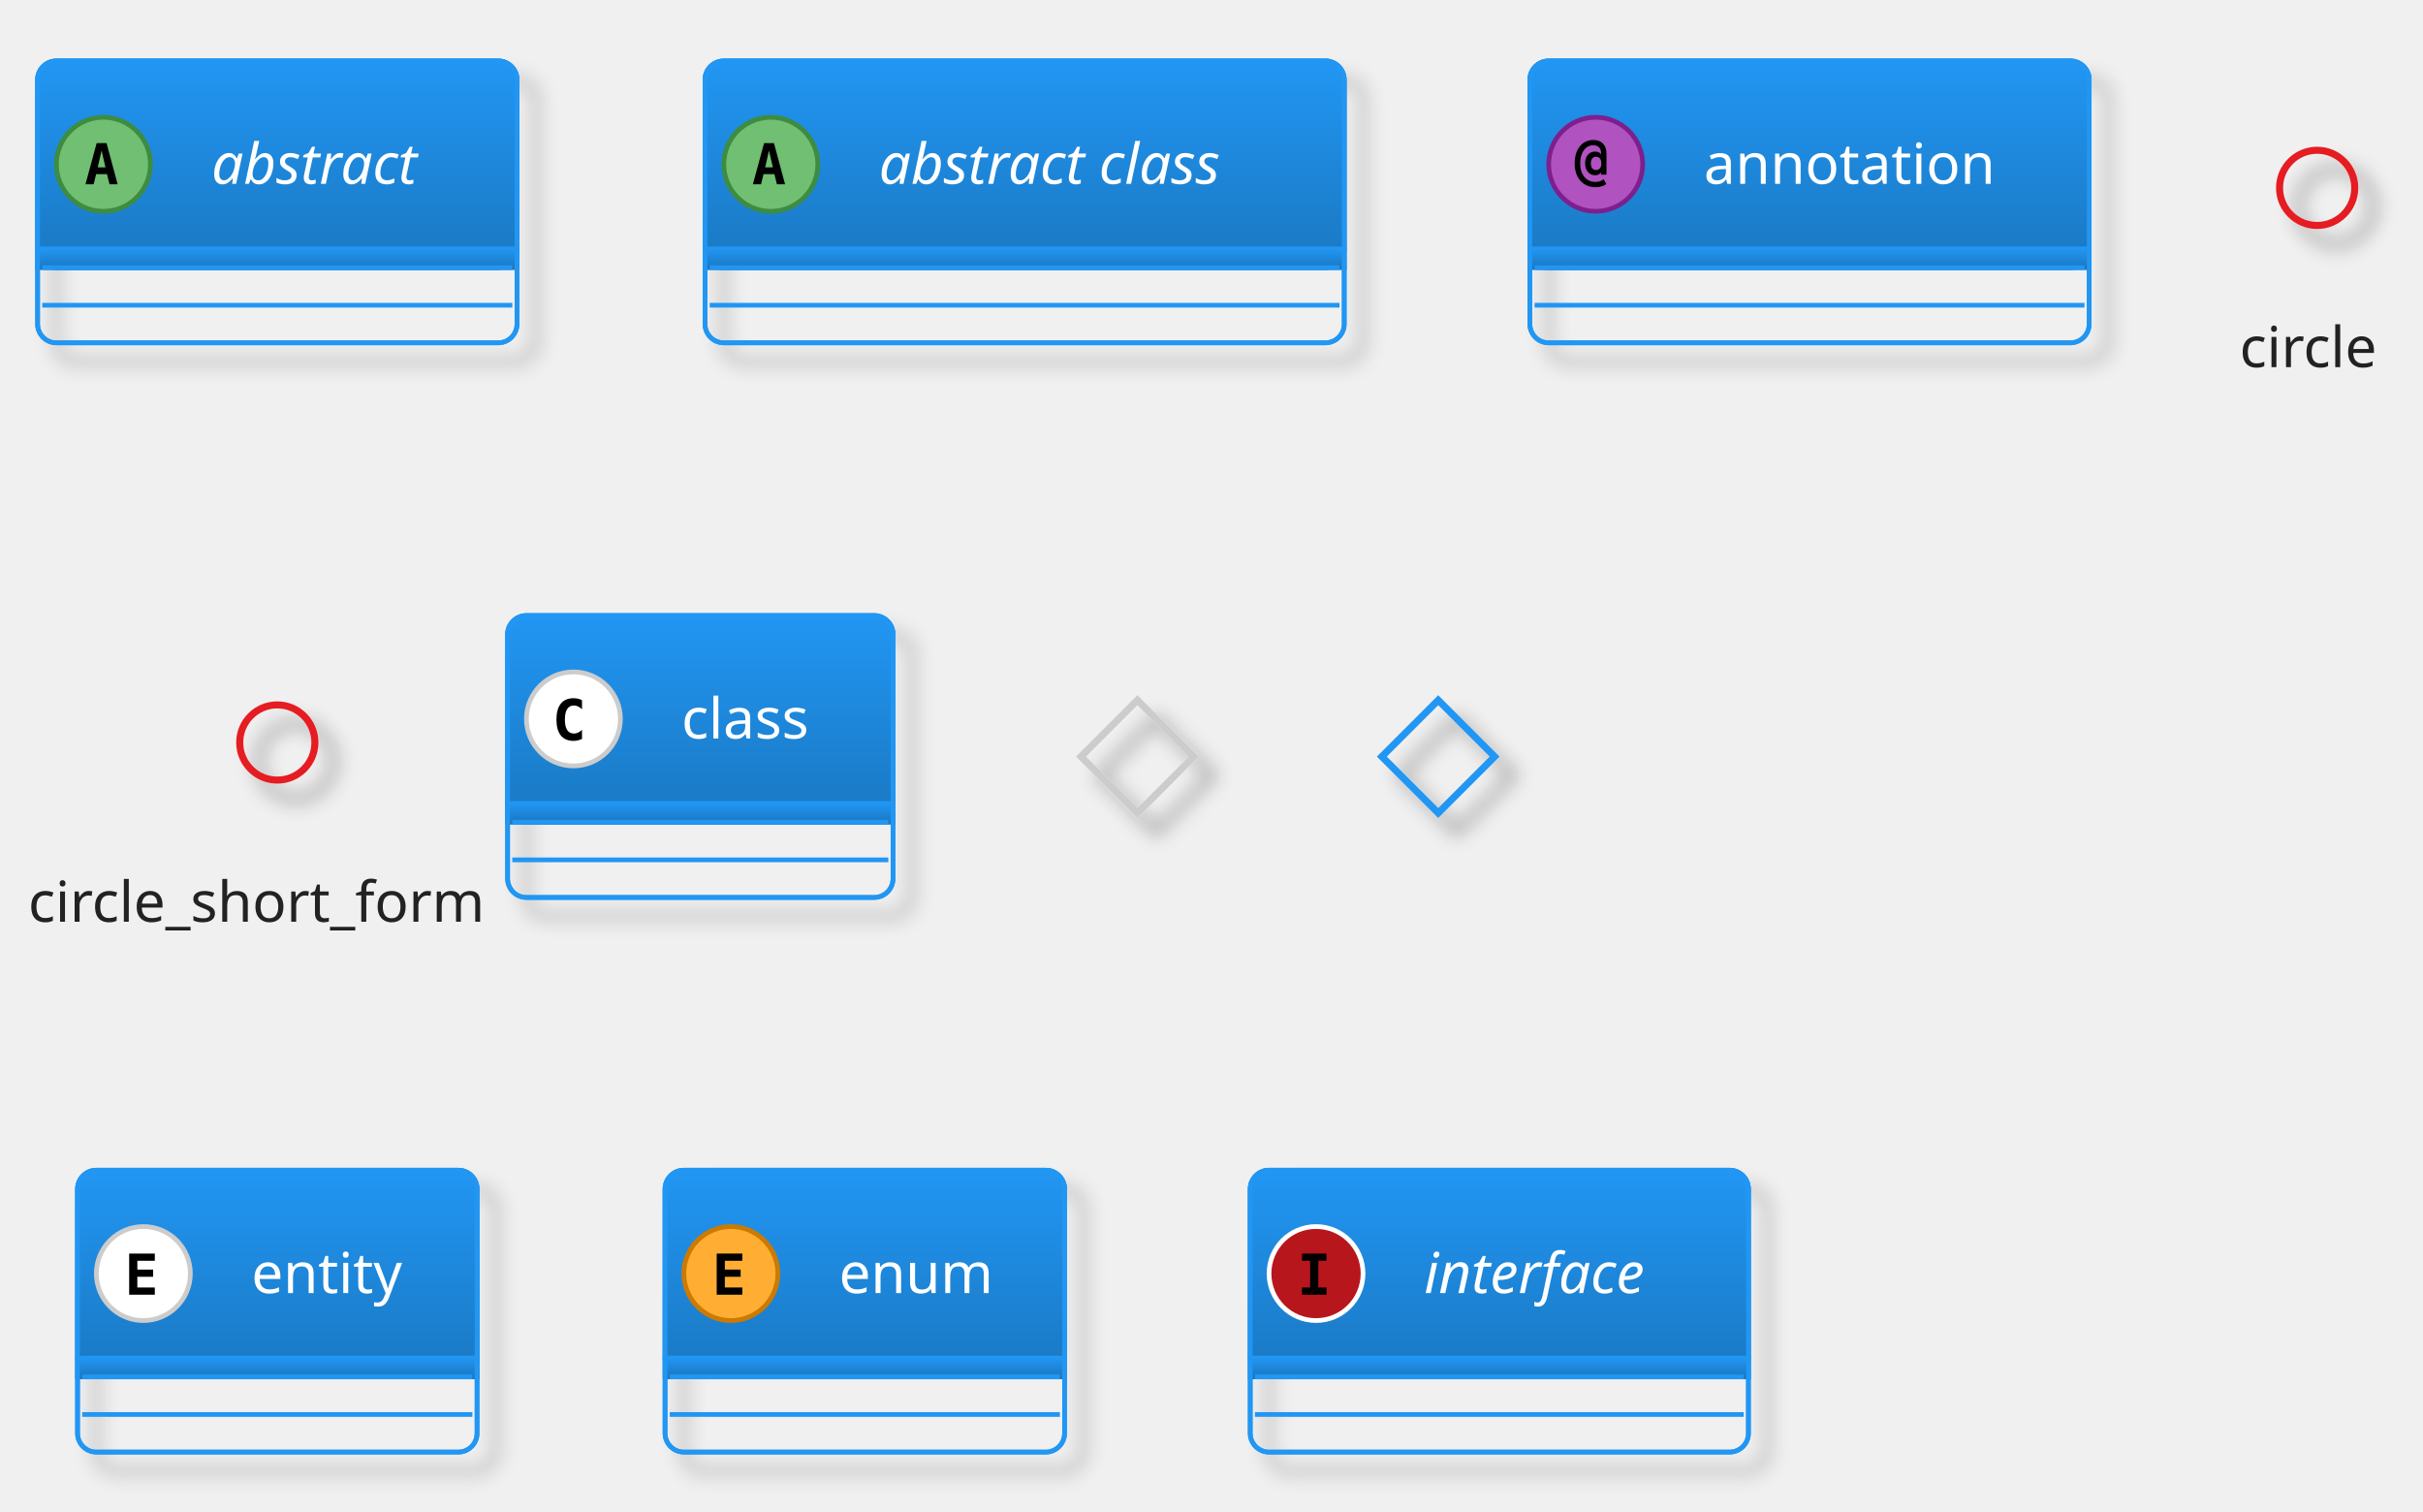
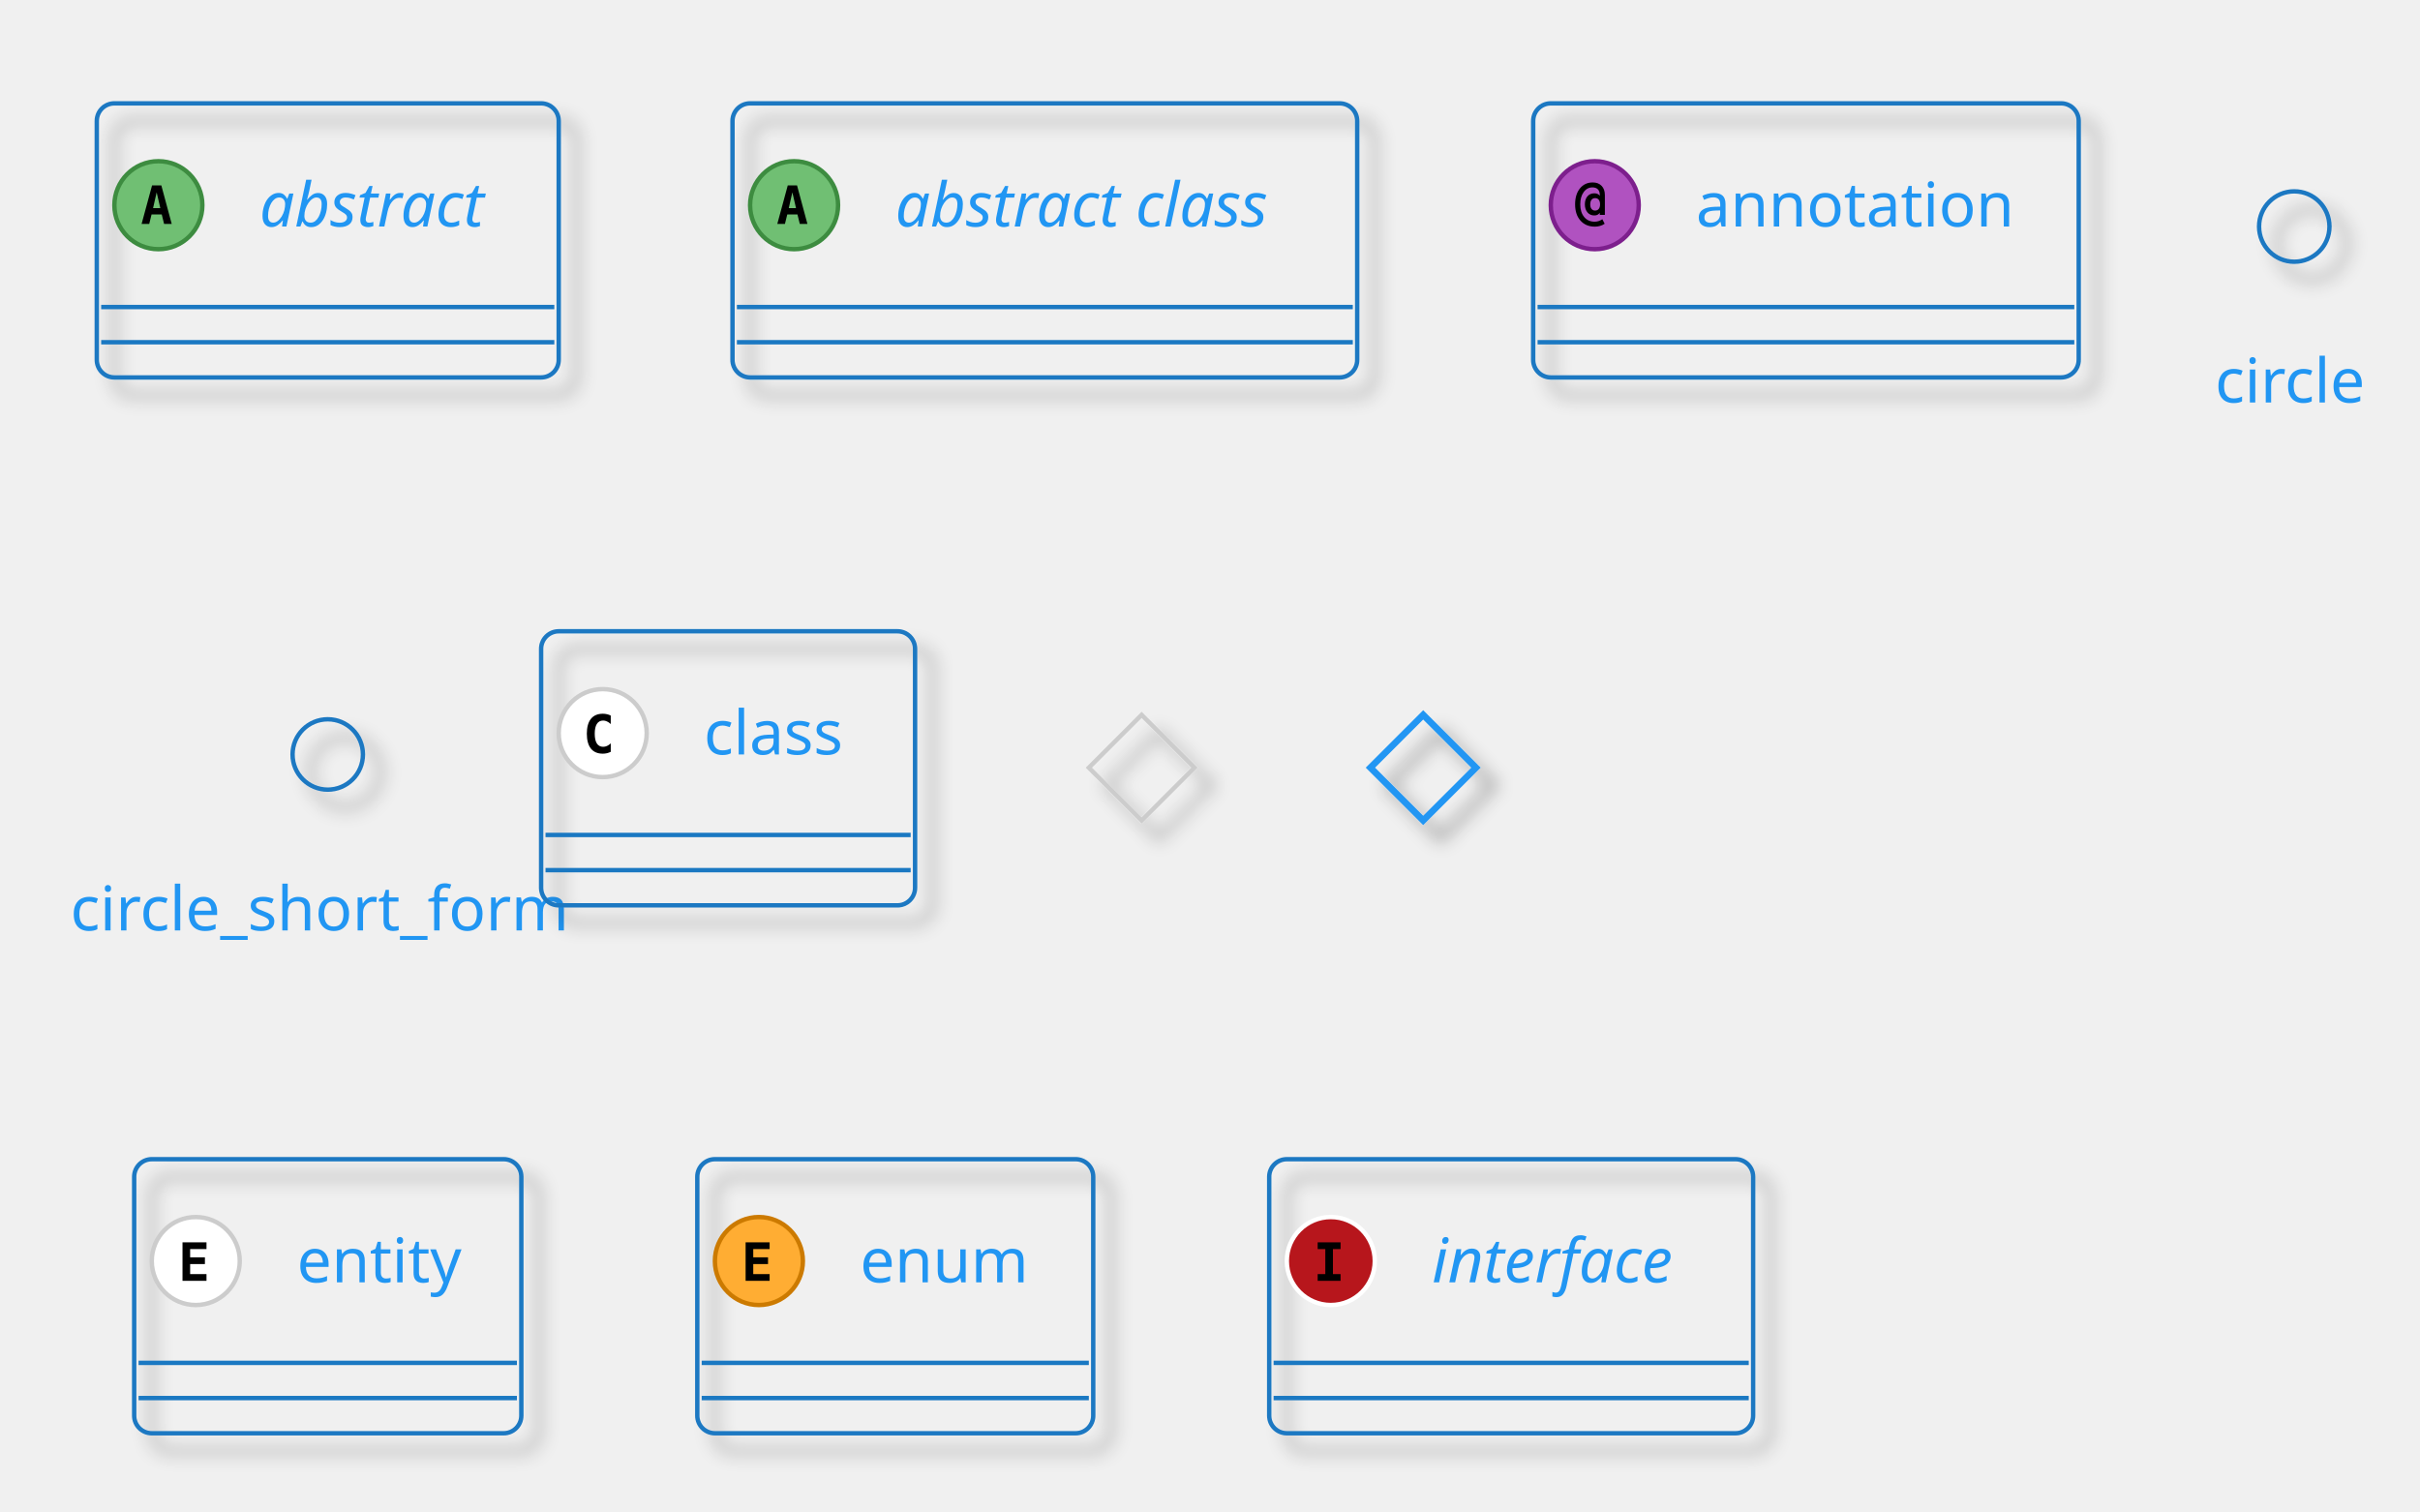
- <svg xmlns="http://www.w3.org/2000/svg" contentScriptType="application/ecmascript" contentStyleType="text/css" height="335.417px" preserveAspectRatio="none" style="width:537px;height:335px;background:#00000000;" version="1.1" viewBox="0 0 537 335" width="537.5px" zoomAndPan="magnify">
+ <svg xmlns="http://www.w3.org/2000/svg" contentScriptType="application/ecmascript" contentStyleType="text/css" height="358.333px" preserveAspectRatio="none" style="width:573px;height:358px;background:#00000000;" version="1.1" viewBox="0 0 573 358" width="573.958px" zoomAndPan="magnify">
  <defs>
-     <filter height="300%" id="fc1i0r0oanw78" width="300%" x="-1" y="-1">
+     <filter height="300%" id="f1s6lee5b9u1ot" width="300%" x="-1" y="-1">
      <feGaussianBlur result="blurOut" stdDeviation="2.083" />
      <feColorMatrix in="blurOut" result="blurOut2" type="matrix" values="0 0 0 0 0 0 0 0 0 0 0 0 0 0 0 0 0 0 .4 0" />
      <feOffset dx="4.167" dy="4.167" in="blurOut2" result="blurOut3" />
      <feBlend in="SourceGraphic" in2="blurOut3" mode="normal" />
    </filter>
-     <linearGradient id="gc1i0r0oanw780" x1="50%" x2="50%" y1="0%" y2="100%">
-       <stop offset="0%" stop-color="#2196F3" />
-       <stop offset="100%" stop-color="#1A78C2" />
-     </linearGradient>
  </defs>
  <g>
-     <rect codeLine="6" filter="url(#fc1i0r0oanw78)" height="62.467" id="abstract" rx="4.167" ry="4.167" style="stroke:#2196F3;stroke-width:1.042;fill:none;" width="106.25" x="8.333" y="13.509" />
-     <rect fill="url(#gc1i0r0oanw780)" height="45.801" rx="4.167" ry="4.167" style="stroke:url(#gc1i0r0oanw780);stroke-width:1.042;" width="106.25" x="8.333" y="13.509" />
-     <rect fill="url(#gc1i0r0oanw780)" height="4.167" style="stroke:url(#gc1i0r0oanw780);stroke-width:1.042;" width="106.25" x="8.333" y="55.143" />
-     <rect codeLine="6" fill="none" height="62.467" id="abstract" rx="4.167" ry="4.167" style="stroke:#2196F3;stroke-width:1.042;" width="106.25" x="8.333" y="13.509" />
-     <ellipse cx="22.917" cy="36.41" fill="#70BF73" rx="10.417" ry="10.417" style="stroke:#3D8C40;stroke-width:1.042;" />
-     <path d="M22.51,33.366 L21.663,37.093 L23.372,37.093 L22.51,33.366 Z M21.419,31.722 L23.616,31.722 L26.074,40.837 L24.268,40.837 L23.714,38.59 L21.305,38.59 L20.752,40.837 L18.945,40.837 L21.419,31.722 Z " fill="#000000" />
-     <text fill="#FFFFFF" font-family="Verdana" font-size="12.5" font-style="italic" lengthAdjust="spacing" textLength="54.167" x="46.875" y="40.737">abstract</text>
-     <line style="stroke:#2196F3;stroke-width:1.042;" x1="9.375" x2="113.542" y1="59.31" y2="59.31" />
-     <line style="stroke:#2196F3;stroke-width:1.042;" x1="9.375" x2="113.542" y1="67.643" y2="67.643" />
-     <rect codeLine="7" filter="url(#fc1i0r0oanw78)" height="62.467" id="abstract class" rx="4.167" ry="4.167" style="stroke:#2196F3;stroke-width:1.042;fill:none;" width="141.667" x="156.25" y="13.509" />
-     <rect fill="url(#gc1i0r0oanw780)" height="45.801" rx="4.167" ry="4.167" style="stroke:url(#gc1i0r0oanw780);stroke-width:1.042;" width="141.667" x="156.25" y="13.509" />
-     <rect fill="url(#gc1i0r0oanw780)" height="4.167" style="stroke:url(#gc1i0r0oanw780);stroke-width:1.042;" width="141.667" x="156.25" y="55.143" />
-     <rect codeLine="7" fill="none" height="62.467" id="abstract class" rx="4.167" ry="4.167" style="stroke:#2196F3;stroke-width:1.042;" width="141.667" x="156.25" y="13.509" />
-     <ellipse cx="170.833" cy="36.41" fill="#70BF73" rx="10.417" ry="10.417" style="stroke:#3D8C40;stroke-width:1.042;" />
-     <path d="M170.426,33.366 L169.58,37.093 L171.289,37.093 L170.426,33.366 Z M169.336,31.722 L171.533,31.722 L173.991,40.837 L172.184,40.837 L171.631,38.59 L169.222,38.59 L168.669,40.837 L166.862,40.837 L169.336,31.722 Z " fill="#000000" />
-     <text fill="#FFFFFF" font-family="Verdana" font-size="12.5" font-style="italic" lengthAdjust="spacing" textLength="89.583" x="194.792" y="40.737">abstract class</text>
-     <line style="stroke:#2196F3;stroke-width:1.042;" x1="157.292" x2="296.875" y1="59.31" y2="59.31" />
-     <line style="stroke:#2196F3;stroke-width:1.042;" x1="157.292" x2="296.875" y1="67.643" y2="67.643" />
-     <rect codeLine="8" filter="url(#fc1i0r0oanw78)" height="62.467" id="annotation" rx="4.167" ry="4.167" style="stroke:#2196F3;stroke-width:1.042;fill:none;" width="123.958" x="339.062" y="13.509" />
-     <rect fill="url(#gc1i0r0oanw780)" height="45.801" rx="4.167" ry="4.167" style="stroke:url(#gc1i0r0oanw780);stroke-width:1.042;" width="123.958" x="339.062" y="13.509" />
-     <rect fill="url(#gc1i0r0oanw780)" height="4.167" style="stroke:url(#gc1i0r0oanw780);stroke-width:1.042;" width="123.958" x="339.062" y="55.143" />
-     <rect codeLine="8" fill="none" height="62.467" id="annotation" rx="4.167" ry="4.167" style="stroke:#2196F3;stroke-width:1.042;" width="123.958" x="339.062" y="13.509" />
-     <ellipse cx="353.646" cy="36.41" fill="#B052C0" rx="10.417" ry="10.417" style="stroke:#7D1F8D;stroke-width:1.042;" />
-     <path d="M354.899,36.214 Q354.899,35.514 354.59,35.124 Q354.281,34.733 353.727,34.733 Q353.19,34.733 352.881,35.124 Q352.572,35.514 352.572,36.214 Q352.572,36.898 352.881,37.288 Q353.19,37.679 353.727,37.679 Q354.281,37.679 354.59,37.288 Q354.899,36.898 354.899,36.214 Z M356.038,38.704 L354.834,38.704 L354.834,38.216 Q354.606,38.525 354.281,38.688 Q353.971,38.835 353.532,38.835 Q352.539,38.835 351.921,38.118 Q351.302,37.386 351.302,36.214 Q351.302,35.026 351.904,34.31 Q352.523,33.594 353.532,33.594 Q353.971,33.594 354.297,33.74 Q354.622,33.887 354.834,34.18 L354.834,33.935 Q354.834,33.105 354.378,32.65 Q353.923,32.194 353.092,32.194 Q351.823,32.194 351.009,33.317 Q350.212,34.424 350.212,36.214 Q350.212,38.086 351.139,39.209 Q352.067,40.316 353.613,40.316 Q354.102,40.316 354.557,40.169 Q355.013,40.023 355.436,39.73 L355.99,40.804 Q355.501,41.146 354.915,41.309 Q354.329,41.488 353.678,41.488 Q351.53,41.488 350.26,40.055 Q348.991,38.639 348.991,36.214 Q348.991,33.854 350.13,32.438 Q351.286,31.022 353.158,31.022 Q354.492,31.022 355.257,31.82 Q356.038,32.617 356.038,34.017 L356.038,38.704 Z " fill="#000000" />
-     <text fill="#FFFFFF" font-family="Verdana" font-size="12.5" lengthAdjust="spacing" textLength="71.875" x="377.604" y="40.737">annotation</text>
-     <line style="stroke:#2196F3;stroke-width:1.042;" x1="340.104" x2="461.979" y1="59.31" y2="59.31" />
-     <line style="stroke:#2196F3;stroke-width:1.042;" x1="340.104" x2="461.979" y1="67.643" y2="67.643" />
-     <ellipse cx="513.542" cy="41.634" filter="url(#fc1i0r0oanw78)" rx="8.333" ry="8.333" style="stroke:#E51C23;stroke-width:1.562;fill:none;" />
-     <text fill="#222222" font-family="Verdana" font-size="12.5" lengthAdjust="spacing" textLength="34.375" x="496.354" y="81.362">circle</text>
-     <ellipse cx="61.458" cy="164.551" filter="url(#fc1i0r0oanw78)" rx="8.333" ry="8.333" style="stroke:#E51C23;stroke-width:1.562;fill:none;" />
-     <text fill="#222222" font-family="Verdana" font-size="12.5" lengthAdjust="spacing" textLength="110.417" x="6.25" y="204.279">circle_short_form</text>
-     <rect codeLine="11" filter="url(#fc1i0r0oanw78)" height="62.467" id="class" rx="4.167" ry="4.167" style="stroke:#2196F3;stroke-width:1.042;fill:none;" width="85.417" x="112.5" y="136.426" />
-     <rect fill="url(#gc1i0r0oanw780)" height="45.801" rx="4.167" ry="4.167" style="stroke:url(#gc1i0r0oanw780);stroke-width:1.042;" width="85.417" x="112.5" y="136.426" />
-     <rect fill="url(#gc1i0r0oanw780)" height="4.167" style="stroke:url(#gc1i0r0oanw780);stroke-width:1.042;" width="85.417" x="112.5" y="178.06" />
-     <rect codeLine="11" fill="none" height="62.467" id="class" rx="4.167" ry="4.167" style="stroke:#2196F3;stroke-width:1.042;" width="85.417" x="112.5" y="136.426" />
-     <ellipse cx="127.083" cy="159.326" fill="#FFFFFF" rx="10.417" ry="10.417" style="stroke:#CCCCCC;stroke-width:1.042;" />
-     <path d="M128.988,163.753 Q128.565,163.965 128.092,164.079 Q127.62,164.193 127.116,164.193 Q125.26,164.193 124.284,162.988 Q123.324,161.768 123.324,159.473 Q123.324,157.161 124.284,155.957 Q125.26,154.736 127.116,154.736 Q127.62,154.736 128.092,154.85 Q128.581,154.948 128.988,155.176 L128.988,157.178 Q128.532,156.755 128.092,156.559 Q127.653,156.348 127.197,156.348 Q126.204,156.348 125.7,157.145 Q125.195,157.926 125.195,159.473 Q125.195,161.003 125.7,161.784 Q126.204,162.565 127.197,162.565 Q127.653,162.565 128.092,162.37 Q128.532,162.174 128.988,161.751 L128.988,163.753 Z " fill="#000000" />
-     <text fill="#FFFFFF" font-family="Verdana" font-size="12.5" lengthAdjust="spacing" textLength="33.333" x="151.042" y="163.654">class</text>
-     <line style="stroke:#2196F3;stroke-width:1.042;" x1="113.542" x2="196.875" y1="182.227" y2="182.227" />
-     <line style="stroke:#2196F3;stroke-width:1.042;" x1="113.542" x2="196.875" y1="190.56" y2="190.56" />
-     <polygon filter="url(#fc1i0r0oanw78)" points="252.083,155.176,264.583,167.676,252.083,180.176,239.583,167.676,252.083,155.176" style="stroke:#CCCCCC;stroke-width:1.562;fill:none;" />
-     <polygon filter="url(#fc1i0r0oanw78)" points="318.75,155.176,331.25,167.676,318.75,180.176,306.25,167.676,318.75,155.176" style="stroke:#2196F3;stroke-width:1.562;fill:none;" />
-     <rect codeLine="14" filter="url(#fc1i0r0oanw78)" height="62.467" id="entity" rx="4.167" ry="4.167" style="stroke:#2196F3;stroke-width:1.042;fill:none;" width="88.542" x="17.188" y="259.342" />
-     <rect fill="url(#gc1i0r0oanw780)" height="45.801" rx="4.167" ry="4.167" style="stroke:url(#gc1i0r0oanw780);stroke-width:1.042;" width="88.542" x="17.188" y="259.342" />
-     <rect fill="url(#gc1i0r0oanw780)" height="4.167" style="stroke:url(#gc1i0r0oanw780);stroke-width:1.042;" width="88.542" x="17.188" y="300.977" />
-     <rect codeLine="14" fill="none" height="62.467" id="entity" rx="4.167" ry="4.167" style="stroke:#2196F3;stroke-width:1.042;" width="88.542" x="17.188" y="259.342" />
-     <ellipse cx="31.771" cy="282.243" fill="#FFFFFF" rx="10.417" ry="10.417" style="stroke:#CCCCCC;stroke-width:1.042;" />
-     <path d="M34.31,286.93 L28.63,286.93 L28.63,277.816 L34.31,277.816 L34.31,279.411 L30.436,279.411 L30.436,281.364 L33.935,281.364 L33.935,282.959 L30.436,282.959 L30.436,285.335 L34.31,285.335 L34.31,286.93 Z " fill="#000000" />
-     <text fill="#FFFFFF" font-family="Verdana" font-size="12.5" lengthAdjust="spacing" textLength="36.458" x="55.729" y="286.57">entity</text>
-     <line style="stroke:#2196F3;stroke-width:1.042;" x1="18.229" x2="104.688" y1="305.143" y2="305.143" />
-     <line style="stroke:#2196F3;stroke-width:1.042;" x1="18.229" x2="104.688" y1="313.477" y2="313.477" />
-     <rect codeLine="15" filter="url(#fc1i0r0oanw78)" height="62.467" id="enum" rx="4.167" ry="4.167" style="stroke:#2196F3;stroke-width:1.042;fill:none;" width="88.542" x="147.396" y="259.342" />
-     <rect fill="url(#gc1i0r0oanw780)" height="45.801" rx="4.167" ry="4.167" style="stroke:url(#gc1i0r0oanw780);stroke-width:1.042;" width="88.542" x="147.396" y="259.342" />
-     <rect fill="url(#gc1i0r0oanw780)" height="4.167" style="stroke:url(#gc1i0r0oanw780);stroke-width:1.042;" width="88.542" x="147.396" y="300.977" />
-     <rect codeLine="15" fill="none" height="62.467" id="enum" rx="4.167" ry="4.167" style="stroke:#2196F3;stroke-width:1.042;" width="88.542" x="147.396" y="259.342" />
-     <ellipse cx="161.979" cy="282.243" fill="#FFAD33" rx="10.417" ry="10.417" style="stroke:#CC7A00;stroke-width:1.042;" />
-     <path d="M164.518,286.93 L158.838,286.93 L158.838,277.816 L164.518,277.816 L164.518,279.411 L160.644,279.411 L160.644,281.364 L164.144,281.364 L164.144,282.959 L160.644,282.959 L160.644,285.335 L164.518,285.335 L164.518,286.93 Z " fill="#000000" />
-     <text fill="#FFFFFF" font-family="Verdana" font-size="12.5" lengthAdjust="spacing" textLength="36.458" x="185.938" y="286.57">enum</text>
-     <line style="stroke:#2196F3;stroke-width:1.042;" x1="148.438" x2="234.896" y1="305.143" y2="305.143" />
-     <line style="stroke:#2196F3;stroke-width:1.042;" x1="148.438" x2="234.896" y1="313.477" y2="313.477" />
-     <rect codeLine="16" filter="url(#fc1i0r0oanw78)" height="62.467" id="interface" rx="4.167" ry="4.167" style="stroke:#2196F3;stroke-width:1.042;fill:none;" width="110.417" x="277.083" y="259.342" />
-     <rect fill="url(#gc1i0r0oanw780)" height="45.801" rx="4.167" ry="4.167" style="stroke:url(#gc1i0r0oanw780);stroke-width:1.042;" width="110.417" x="277.083" y="259.342" />
-     <rect fill="url(#gc1i0r0oanw780)" height="4.167" style="stroke:url(#gc1i0r0oanw780);stroke-width:1.042;" width="110.417" x="277.083" y="300.977" />
-     <rect codeLine="16" fill="none" height="62.467" id="interface" rx="4.167" ry="4.167" style="stroke:#2196F3;stroke-width:1.042;" width="110.417" x="277.083" y="259.342" />
-     <ellipse cx="291.667" cy="282.243" fill="#B7161C" rx="10.417" ry="10.417" style="stroke:#FFFFFF;stroke-width:1.042;" />
-     <path d="M288.558,279.411 L288.558,277.816 L293.978,277.816 L293.978,279.411 L292.171,279.411 L292.171,285.335 L293.978,285.335 L293.978,286.93 L288.558,286.93 L288.558,285.335 L290.365,285.335 L290.365,279.411 L288.558,279.411 Z " fill="#000000" />
-     <text fill="#FFFFFF" font-family="Verdana" font-size="12.5" font-style="italic" lengthAdjust="spacing" textLength="58.333" x="315.625" y="286.57">interface</text>
-     <line style="stroke:#2196F3;stroke-width:1.042;" x1="278.125" x2="386.458" y1="305.143" y2="305.143" />
-     <line style="stroke:#2196F3;stroke-width:1.042;" x1="278.125" x2="386.458" y1="313.477" y2="313.477" />
+     <rect codeLine="6" filter="url(#f1s6lee5b9u1ot)" height="64.893" id="abstract" rx="4.167" ry="4.167" style="stroke:#1A78C2;stroke-width:1.042;fill:none;" width="109.375" x="22.917" y="24.474" />
+     <ellipse cx="37.5" cy="48.587" fill="#70BF73" rx="10.417" ry="10.417" style="stroke:#3D8C40;stroke-width:1.042;" />
+     <path d="M37.093,45.543 L36.247,49.271 L37.956,49.271 L37.093,45.543 Z M36.003,43.9 L38.2,43.9 L40.658,53.014 L38.851,53.014 L38.297,50.768 L35.889,50.768 L35.335,53.014 L33.529,53.014 L36.003,43.9 Z " fill="#000000" />
+     <text fill="#2196F3" font-family="&quot;Verdana&quot;" font-size="14.583" font-style="italic" lengthAdjust="spacing" textLength="57.292" x="61.458" y="53.636">abstract</text>
+     <line style="stroke:#1A78C2;stroke-width:1.042;" x1="23.958" x2="131.25" y1="72.7" y2="72.7" />
+     <line style="stroke:#1A78C2;stroke-width:1.042;" x1="23.958" x2="131.25" y1="81.033" y2="81.033" />
+     <rect codeLine="7" filter="url(#f1s6lee5b9u1ot)" height="64.893" id="abstract class" rx="4.167" ry="4.167" style="stroke:#1A78C2;stroke-width:1.042;fill:none;" width="147.917" x="173.438" y="24.474" />
+     <ellipse cx="188.021" cy="48.587" fill="#70BF73" rx="10.417" ry="10.417" style="stroke:#3D8C40;stroke-width:1.042;" />
+     <path d="M187.614,45.543 L186.768,49.271 L188.477,49.271 L187.614,45.543 Z M186.523,43.9 L188.721,43.9 L191.178,53.014 L189.372,53.014 L188.818,50.768 L186.41,50.768 L185.856,53.014 L184.049,53.014 L186.523,43.9 Z " fill="#000000" />
+     <text fill="#2196F3" font-family="&quot;Verdana&quot;" font-size="14.583" font-style="italic" lengthAdjust="spacing" textLength="95.833" x="211.979" y="53.636">abstract class</text>
+     <line style="stroke:#1A78C2;stroke-width:1.042;" x1="174.479" x2="320.312" y1="72.7" y2="72.7" />
+     <line style="stroke:#1A78C2;stroke-width:1.042;" x1="174.479" x2="320.312" y1="81.033" y2="81.033" />
+     <rect codeLine="8" filter="url(#f1s6lee5b9u1ot)" height="64.893" id="annotation" rx="4.167" ry="4.167" style="stroke:#1A78C2;stroke-width:1.042;fill:none;" width="129.167" x="363.021" y="24.474" />
+     <ellipse cx="377.604" cy="48.587" fill="#B052C0" rx="10.417" ry="10.417" style="stroke:#7D1F8D;stroke-width:1.042;" />
+     <path d="M378.857,48.392 Q378.857,47.692 378.548,47.301 Q378.239,46.911 377.685,46.911 Q377.148,46.911 376.839,47.301 Q376.53,47.692 376.53,48.392 Q376.53,49.075 376.839,49.466 Q377.148,49.857 377.685,49.857 Q378.239,49.857 378.548,49.466 Q378.857,49.075 378.857,48.392 Z M379.997,50.882 L378.792,50.882 L378.792,50.394 Q378.565,50.703 378.239,50.866 Q377.93,51.012 377.49,51.012 Q376.497,51.012 375.879,50.296 Q375.26,49.564 375.26,48.392 Q375.26,47.204 375.863,46.487 Q376.481,45.771 377.49,45.771 Q377.93,45.771 378.255,45.918 Q378.581,46.064 378.792,46.357 L378.792,46.113 Q378.792,45.283 378.337,44.827 Q377.881,44.371 377.051,44.371 Q375.781,44.371 374.967,45.495 Q374.17,46.601 374.17,48.392 Q374.17,50.264 375.098,51.386 Q376.025,52.493 377.572,52.493 Q378.06,52.493 378.516,52.347 Q378.971,52.2 379.394,51.907 L379.948,52.982 Q379.46,53.323 378.874,53.486 Q378.288,53.665 377.637,53.665 Q375.488,53.665 374.219,52.233 Q372.949,50.817 372.949,48.392 Q372.949,46.032 374.089,44.616 Q375.244,43.2 377.116,43.2 Q378.45,43.2 379.216,43.997 Q379.997,44.795 379.997,46.194 L379.997,50.882 Z " fill="#000000" />
+     <text fill="#2196F3" font-family="&quot;Verdana&quot;" font-size="14.583" lengthAdjust="spacing" textLength="77.083" x="401.562" y="53.636">annotation</text>
+     <line style="stroke:#1A78C2;stroke-width:1.042;" x1="364.062" x2="491.146" y1="72.7" y2="72.7" />
+     <line style="stroke:#1A78C2;stroke-width:1.042;" x1="364.062" x2="491.146" y1="81.033" y2="81.033" />
+     <ellipse cx="543.229" cy="53.641" filter="url(#f1s6lee5b9u1ot)" rx="8.333" ry="8.333" style="stroke:#1A78C2;stroke-width:1.042;fill:none;" />
+     <text fill="#2196F3" font-family="&quot;Verdana&quot;" font-size="14.583" lengthAdjust="spacing" textLength="37.5" x="524.479" y="95.302">circle</text>
+     <ellipse cx="77.604" cy="178.641" filter="url(#f1s6lee5b9u1ot)" rx="8.333" ry="8.333" style="stroke:#1A78C2;stroke-width:1.042;fill:none;" />
+     <text fill="#2196F3" font-family="&quot;Verdana&quot;" font-size="14.583" lengthAdjust="spacing" textLength="121.875" x="16.667" y="220.302">circle_short_form</text>
+     <rect codeLine="11" filter="url(#f1s6lee5b9u1ot)" height="64.893" id="class" rx="4.167" ry="4.167" style="stroke:#1A78C2;stroke-width:1.042;fill:none;" width="88.542" x="128.125" y="149.474" />
+     <ellipse cx="142.708" cy="173.587" fill="#FFFFFF" rx="10.417" ry="10.417" style="stroke:#CCCCCC;stroke-width:1.042;" />
+     <path d="M144.613,178.014 Q144.19,178.226 143.717,178.34 Q143.245,178.454 142.741,178.454 Q140.885,178.454 139.909,177.249 Q138.949,176.028 138.949,173.733 Q138.949,171.422 139.909,170.218 Q140.885,168.997 142.741,168.997 Q143.245,168.997 143.717,169.111 Q144.206,169.209 144.613,169.437 L144.613,171.439 Q144.157,171.015 143.717,170.82 Q143.278,170.608 142.822,170.608 Q141.829,170.608 141.325,171.406 Q140.82,172.187 140.82,173.733 Q140.82,175.263 141.325,176.045 Q141.829,176.826 142.822,176.826 Q143.278,176.826 143.717,176.631 Q144.157,176.435 144.613,176.012 L144.613,178.014 Z " fill="#000000" />
+     <text fill="#2196F3" font-family="&quot;Verdana&quot;" font-size="14.583" lengthAdjust="spacing" textLength="36.458" x="166.667" y="178.636">class</text>
+     <line style="stroke:#1A78C2;stroke-width:1.042;" x1="129.167" x2="215.625" y1="197.7" y2="197.7" />
+     <line style="stroke:#1A78C2;stroke-width:1.042;" x1="129.167" x2="215.625" y1="206.033" y2="206.033" />
+     <polygon filter="url(#f1s6lee5b9u1ot)" points="270.312,169.266,282.812,181.766,270.312,194.266,257.812,181.766,270.312,169.266" style="stroke:#CCCCCC;stroke-width:1.042;fill:none;" />
+     <polygon filter="url(#f1s6lee5b9u1ot)" points="336.979,169.266,349.479,181.766,336.979,194.266,324.479,181.766,336.979,169.266" style="stroke:#2196F3;stroke-width:1.562;fill:none;" />
+     <rect codeLine="14" filter="url(#f1s6lee5b9u1ot)" height="64.893" id="entity" rx="4.167" ry="4.167" style="stroke:#1A78C2;stroke-width:1.042;fill:none;" width="91.667" x="31.771" y="274.474" />
+     <ellipse cx="46.354" cy="298.587" fill="#FFFFFF" rx="10.417" ry="10.417" style="stroke:#CCCCCC;stroke-width:1.042;" />
+     <path d="M48.893,303.274 L43.213,303.274 L43.213,294.16 L48.893,294.16 L48.893,295.755 L45.02,295.755 L45.02,297.708 L48.519,297.708 L48.519,299.303 L45.02,299.303 L45.02,301.68 L48.893,301.68 L48.893,303.274 Z " fill="#000000" />
+     <text fill="#2196F3" font-family="&quot;Verdana&quot;" font-size="14.583" lengthAdjust="spacing" textLength="39.583" x="70.312" y="303.636">entity</text>
+     <line style="stroke:#1A78C2;stroke-width:1.042;" x1="32.812" x2="122.396" y1="322.7" y2="322.7" />
+     <line style="stroke:#1A78C2;stroke-width:1.042;" x1="32.812" x2="122.396" y1="331.033" y2="331.033" />
+     <rect codeLine="15" filter="url(#f1s6lee5b9u1ot)" height="64.893" id="enum" rx="4.167" ry="4.167" style="stroke:#1A78C2;stroke-width:1.042;fill:none;" width="93.75" x="165.104" y="274.474" />
+     <ellipse cx="179.688" cy="298.587" fill="#FFAD33" rx="10.417" ry="10.417" style="stroke:#CC7A00;stroke-width:1.042;" />
+     <path d="M182.227,303.274 L176.546,303.274 L176.546,294.16 L182.227,294.16 L182.227,295.755 L178.353,295.755 L178.353,297.708 L181.852,297.708 L181.852,299.303 L178.353,299.303 L178.353,301.68 L182.227,301.68 L182.227,303.274 Z " fill="#000000" />
+     <text fill="#2196F3" font-family="&quot;Verdana&quot;" font-size="14.583" lengthAdjust="spacing" textLength="41.667" x="203.646" y="303.636">enum</text>
+     <line style="stroke:#1A78C2;stroke-width:1.042;" x1="166.146" x2="257.812" y1="322.7" y2="322.7" />
+     <line style="stroke:#1A78C2;stroke-width:1.042;" x1="166.146" x2="257.812" y1="331.033" y2="331.033" />
+     <rect codeLine="16" filter="url(#f1s6lee5b9u1ot)" height="64.893" id="interface" rx="4.167" ry="4.167" style="stroke:#1A78C2;stroke-width:1.042;fill:none;" width="114.583" x="300.521" y="274.474" />
+     <ellipse cx="315.104" cy="298.587" fill="#B7161C" rx="10.417" ry="10.417" style="stroke:#FFFFFF;stroke-width:1.042;" />
+     <path d="M311.995,295.755 L311.995,294.16 L317.415,294.16 L317.415,295.755 L315.609,295.755 L315.609,301.68 L317.415,301.68 L317.415,303.274 L311.995,303.274 L311.995,301.68 L313.802,301.68 L313.802,295.755 L311.995,295.755 Z " fill="#000000" />
+     <text fill="#2196F3" font-family="&quot;Verdana&quot;" font-size="14.583" font-style="italic" lengthAdjust="spacing" textLength="62.5" x="339.062" y="303.636">interface</text>
+     <line style="stroke:#1A78C2;stroke-width:1.042;" x1="301.562" x2="414.062" y1="322.7" y2="322.7" />
+     <line style="stroke:#1A78C2;stroke-width:1.042;" x1="301.562" x2="414.062" y1="331.033" y2="331.033" />
  </g>
</svg>
